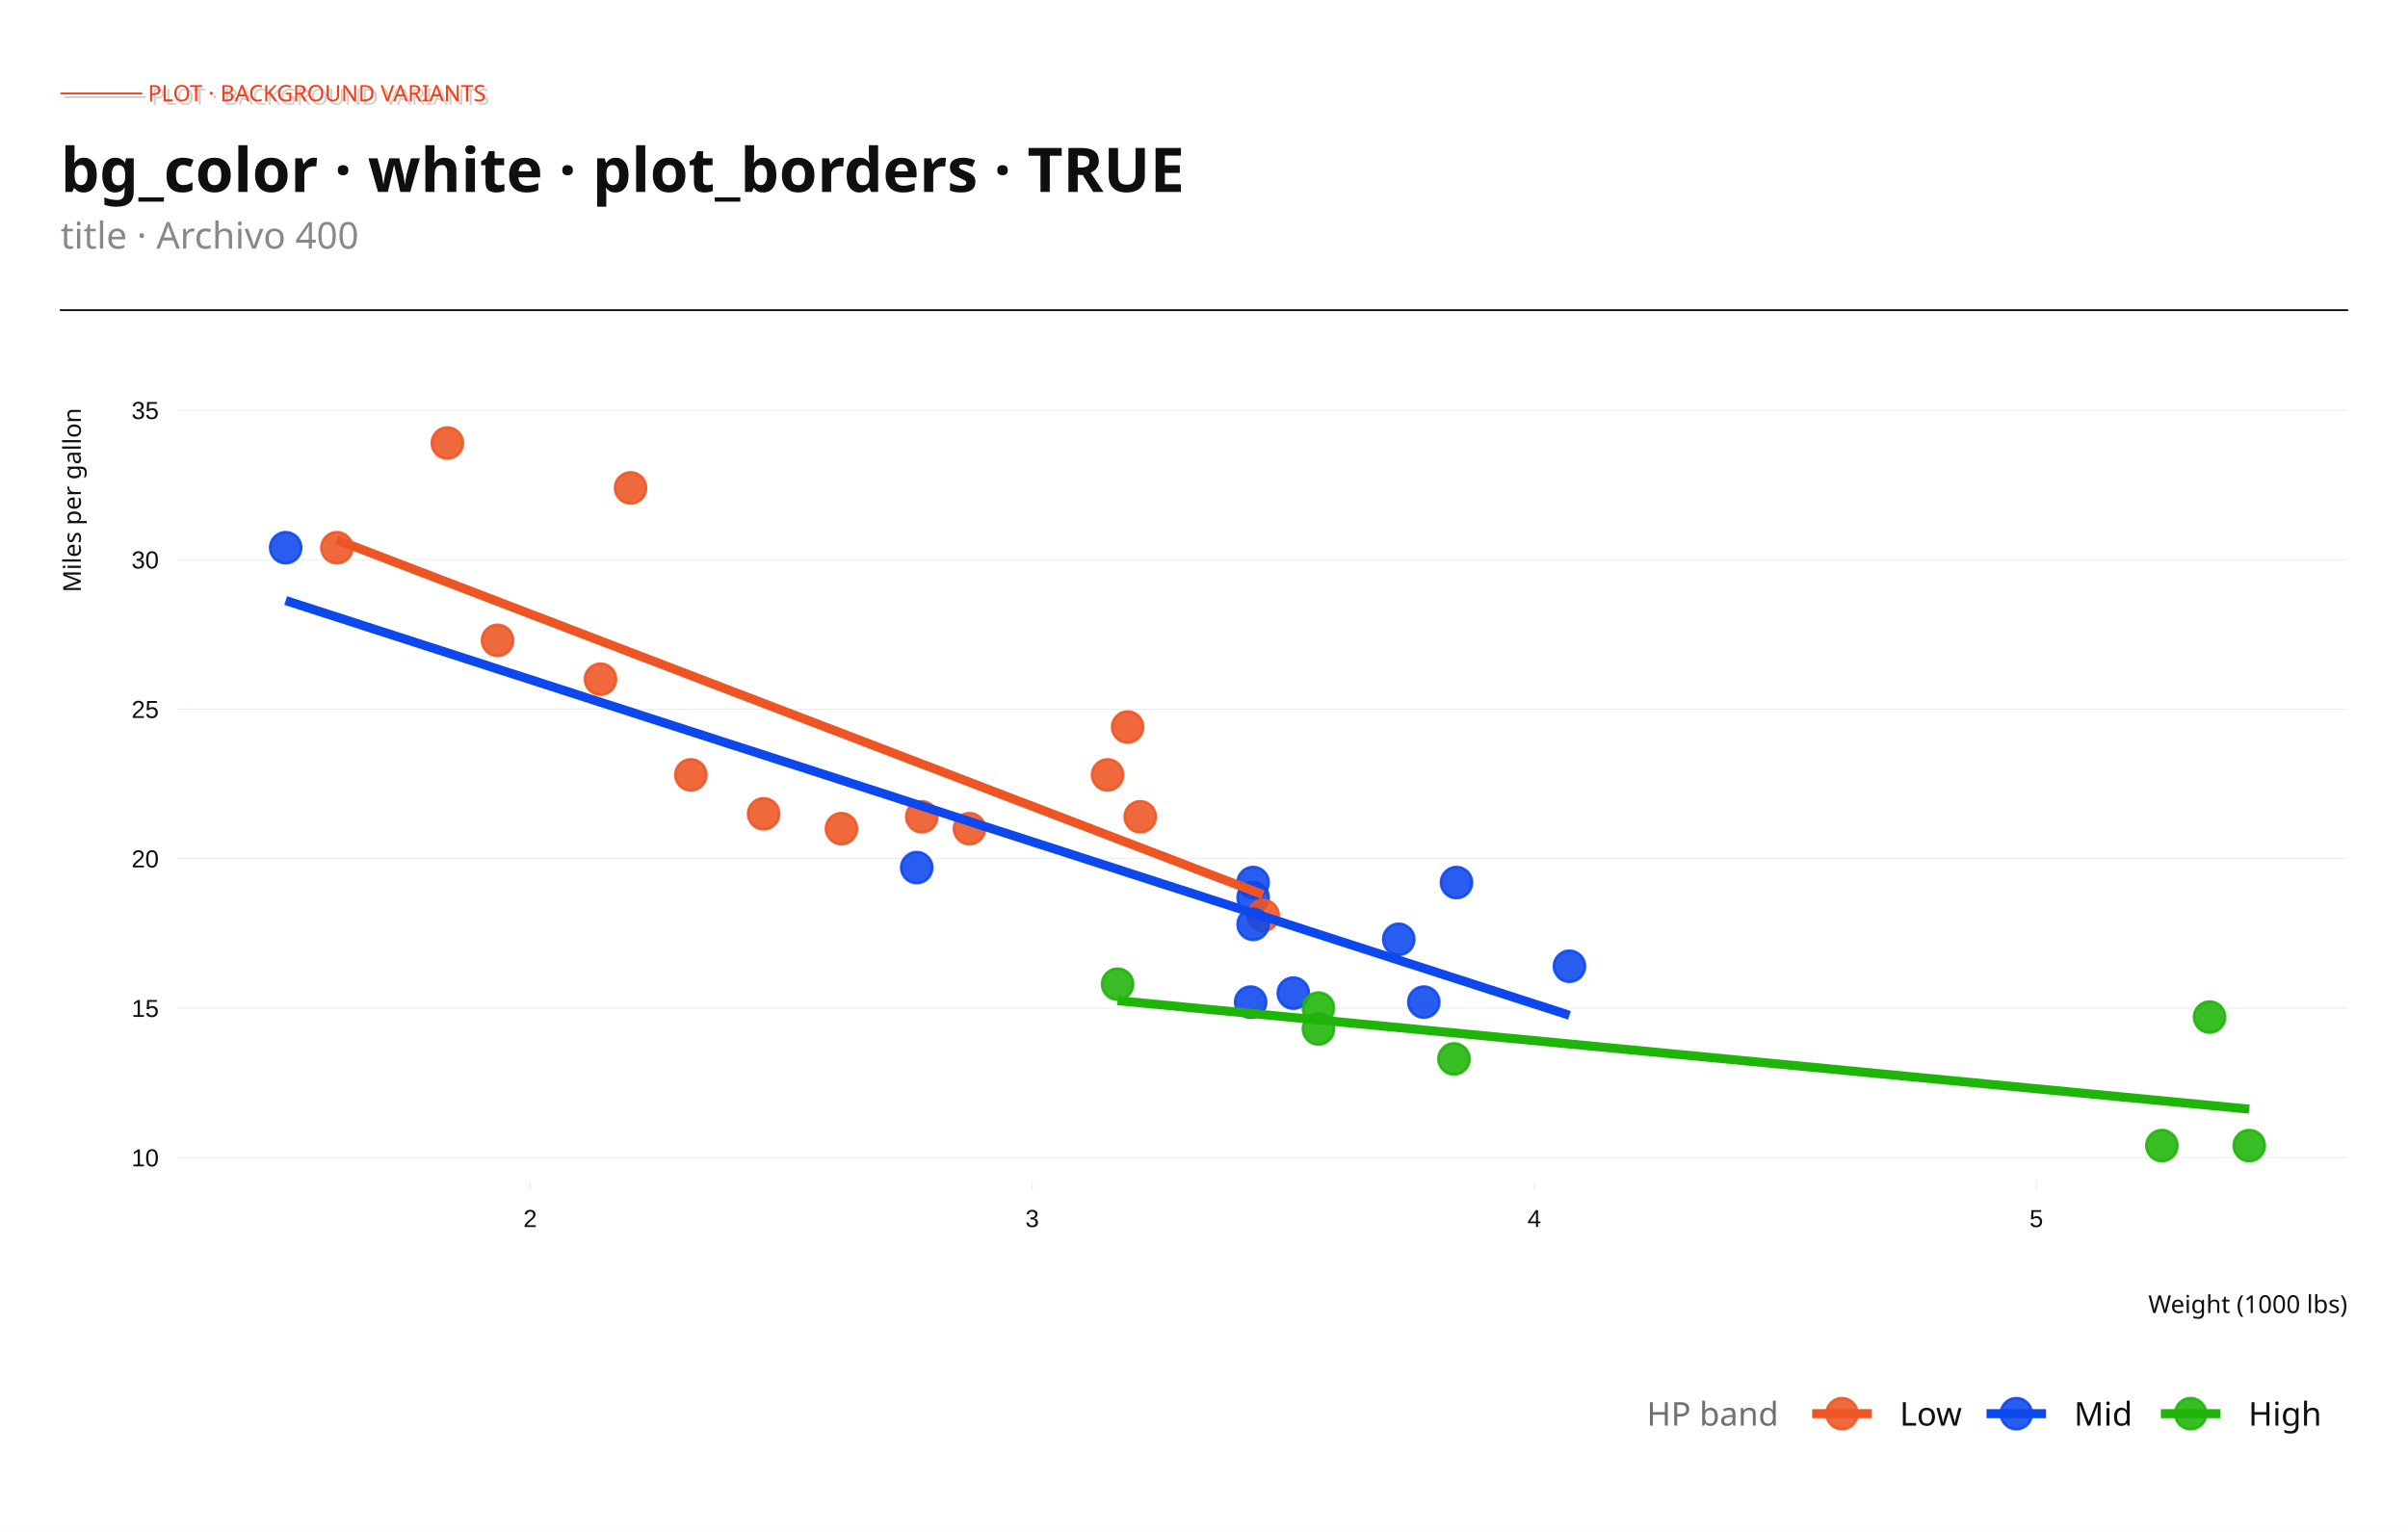
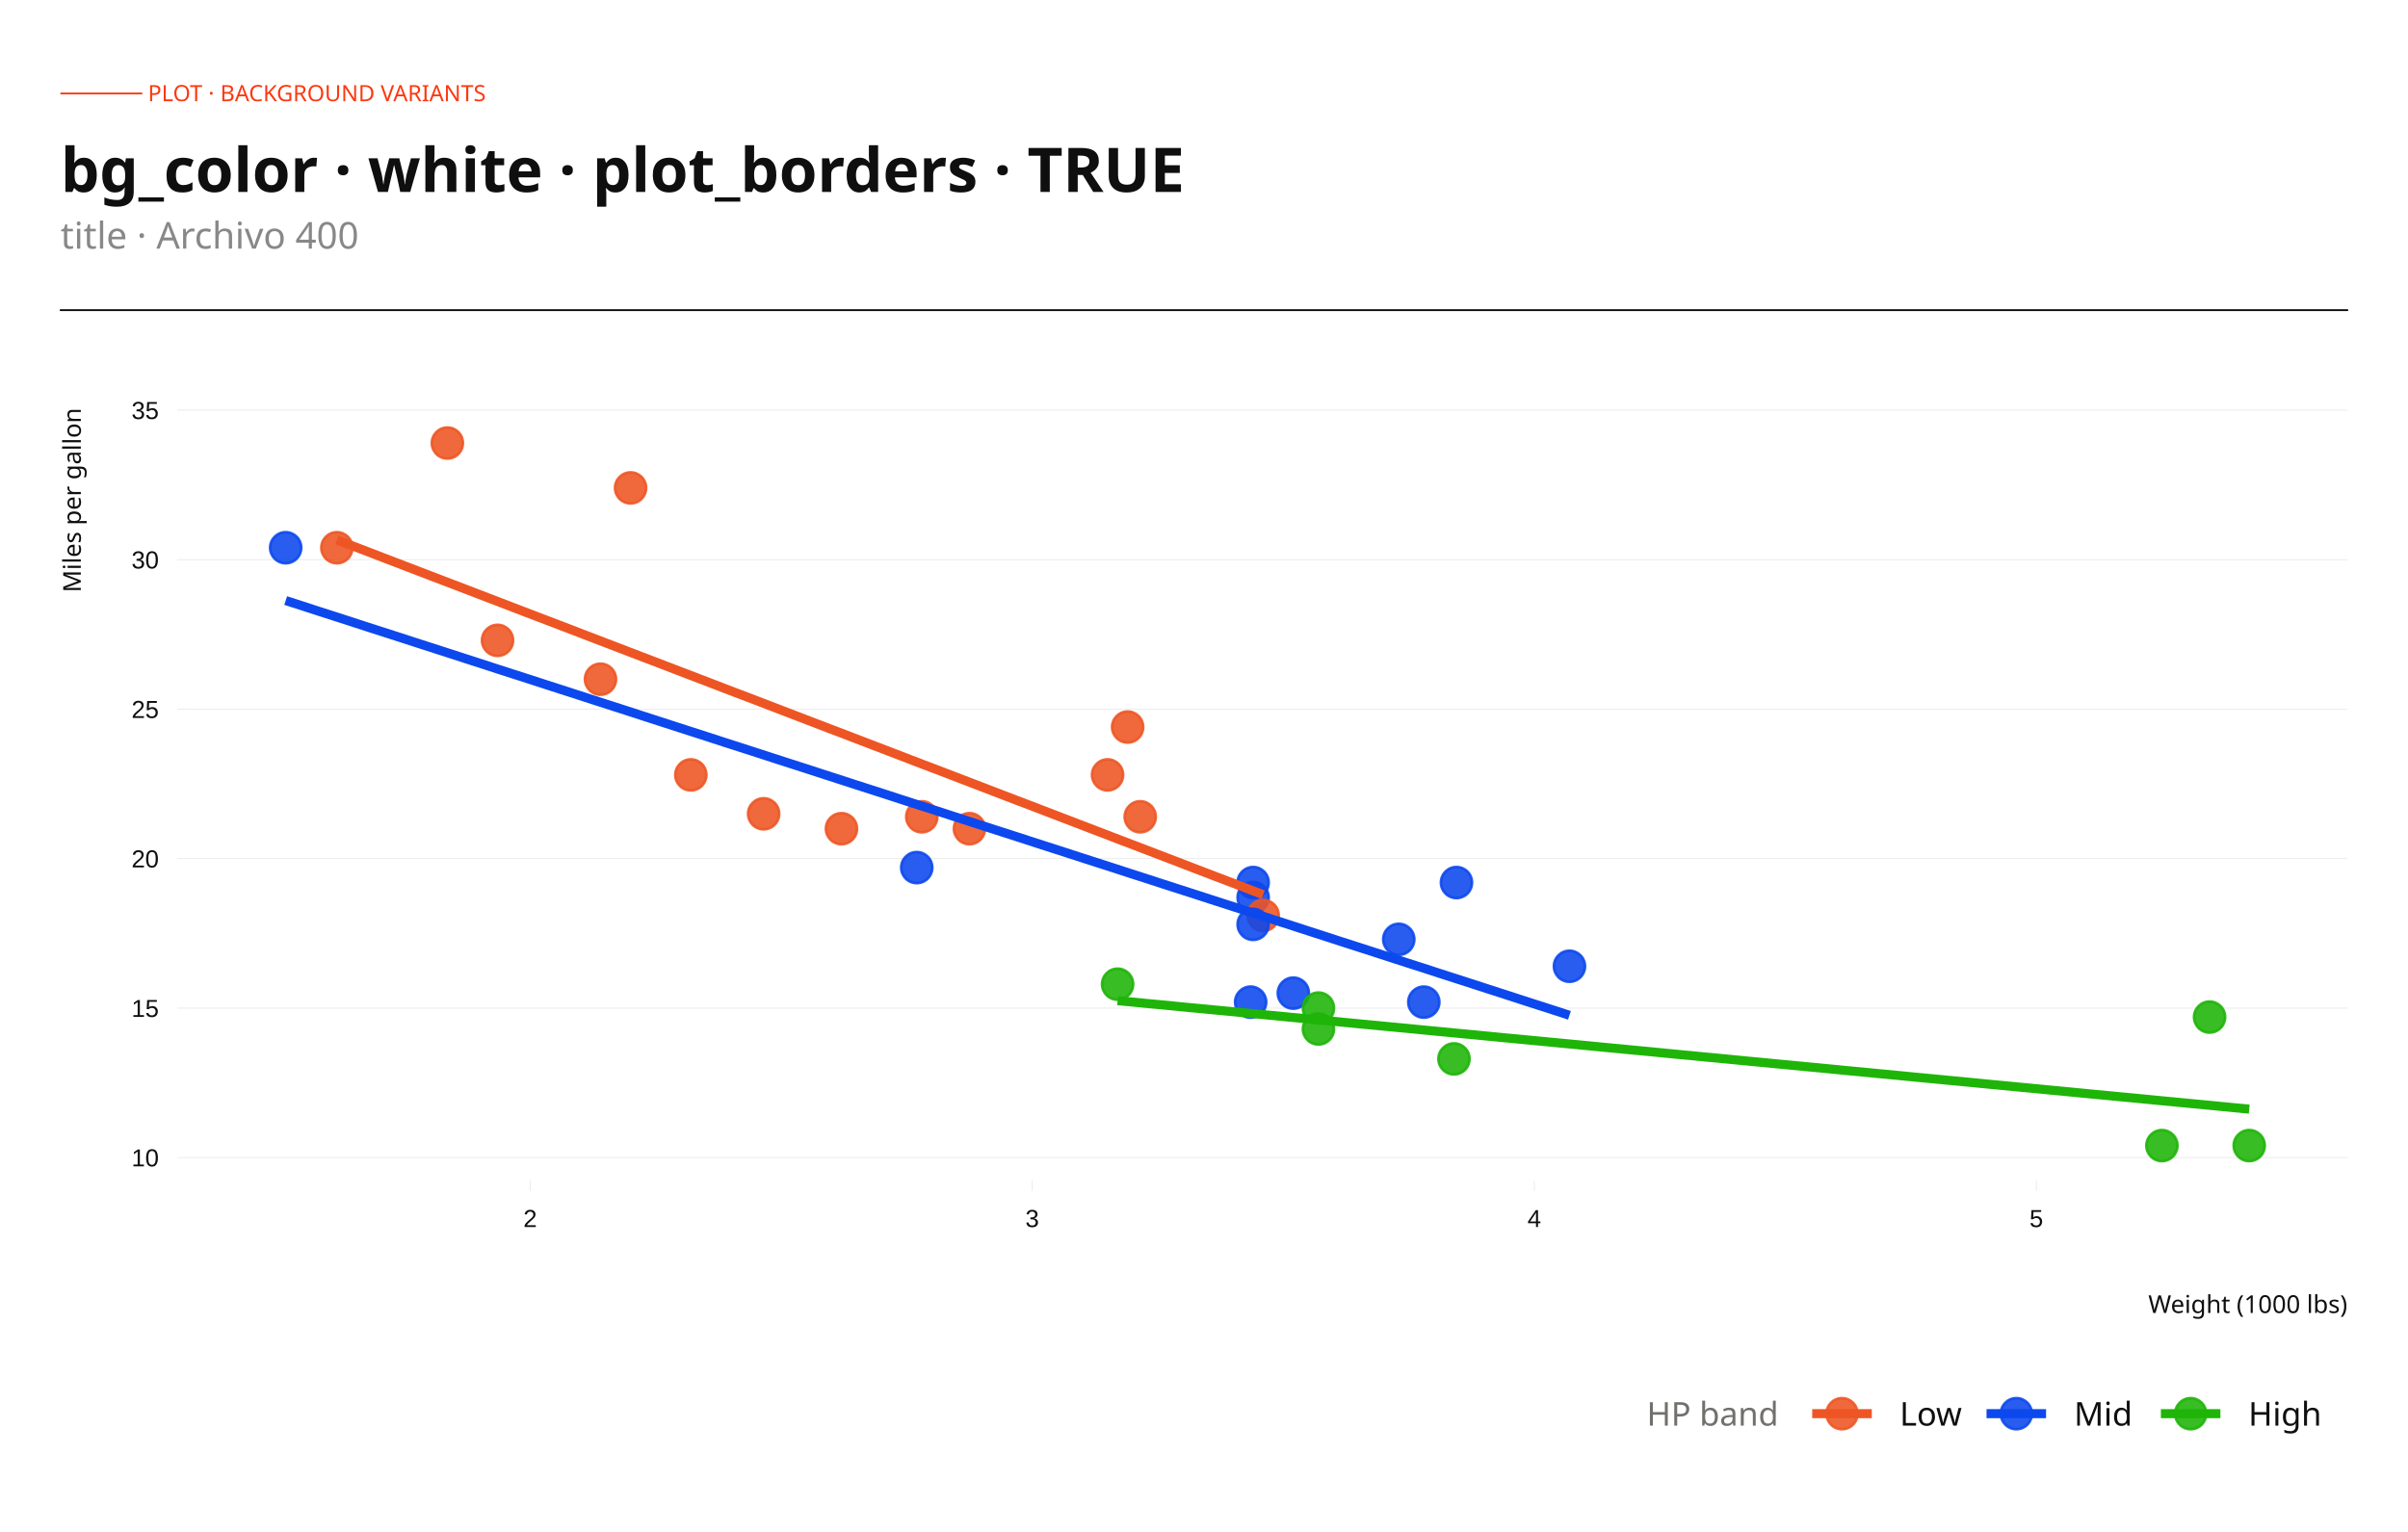
<svg xmlns="http://www.w3.org/2000/svg" width="396.00pt" height="252.00pt" viewBox="0 0 396.00 252.00">
  <g class="svglite">
    <defs>
      <style type="text/css">
    .svglite line, .svglite polyline, .svglite polygon, .svglite path, .svglite rect, .svglite circle {
      fill: none;
      stroke: #000000;
      stroke-linecap: round;
      stroke-linejoin: round;
      stroke-miterlimit: 10.00;
    }
    .svglite text {
      white-space: pre;
    }
    .svglite g.glyphgroup path {
      fill: inherit;
      stroke: none;
    }
  </style>
    </defs>
    <rect width="100%" height="100%" style="stroke: none; fill: none;" />
    <defs>
      <clipPath id="cpMC4wMHwzOTYuMDB8MC4wMHwyNTIuMDA=">
        <rect x="0.00" y="0.00" width="396.00" height="252.00" />
      </clipPath>
    </defs>
    <g clip-path="url(#cpMC4wMHwzOTYuMDB8MC4wMHwyNTIuMDA=)">
      <rect x="-0" y="0.00" width="396.00" height="252.00" style="stroke-width: 0.65; stroke: none; fill: #FFFFFF;" />
    </g>
    <defs>
      <clipPath id="cpMzAuODN8Mzg2LjA0fDY3LjEwfDE5NC4yMw==">
        <rect x="30.83" y="67.10" width="355.20" height="127.13" />
      </clipPath>
    </defs>
    <g clip-path="url(#cpMzAuODN8Mzg2LjA0fDY3LjEwfDE5NC4yMw==)">
      <rect x="30.83" y="67.10" width="355.20" height="127.13" style="stroke-width: 0.65; stroke: none; fill: #FFFFFF;" />
      <polyline points="30.83,190.42 386.04,190.42 " style="stroke-width: 0.15; stroke: #E9E9E9; stroke-linecap: butt;" />
      <polyline points="30.83,165.83 386.04,165.83 " style="stroke-width: 0.15; stroke: #E9E9E9; stroke-linecap: butt;" />
      <polyline points="30.83,141.24 386.04,141.24 " style="stroke-width: 0.15; stroke: #E9E9E9; stroke-linecap: butt;" />
      <polyline points="30.83,116.65 386.04,116.65 " style="stroke-width: 0.15; stroke: #E9E9E9; stroke-linecap: butt;" />
      <polyline points="30.83,92.06 386.04,92.06 " style="stroke-width: 0.15; stroke: #E9E9E9; stroke-linecap: butt;" />
      <polyline points="30.83,67.47 386.04,67.47 " style="stroke-width: 0.15; stroke: #E9E9E9; stroke-linecap: butt;" />
      <circle cx="138.38" cy="136.32" r="2.56" style="stroke-width: 0.43; stroke: #EE5524; stroke-opacity: 0.88; fill: #EE5524; fill-opacity: 0.88;" />
      <circle cx="159.43" cy="136.32" r="2.56" style="stroke-width: 0.43; stroke: #EE5524; stroke-opacity: 0.88; fill: #EE5524; fill-opacity: 0.88;" />
      <circle cx="113.61" cy="127.47" r="2.56" style="stroke-width: 0.43; stroke: #EE5524; stroke-opacity: 0.88; fill: #EE5524; fill-opacity: 0.88;" />
      <circle cx="187.51" cy="134.36" r="2.56" style="stroke-width: 0.43; stroke: #EE5524; stroke-opacity: 0.88; fill: #EE5524; fill-opacity: 0.88;" />
      <circle cx="206.08" cy="147.64" r="2.56" style="stroke-width: 0.43; stroke: #0C48ED; stroke-opacity: 0.88; fill: #0C48ED; fill-opacity: 0.88;" />
      <circle cx="207.73" cy="150.59" r="2.56" style="stroke-width: 0.43; stroke: #EE5524; stroke-opacity: 0.88; fill: #EE5524; fill-opacity: 0.88;" />
      <circle cx="216.82" cy="169.27" r="2.56" style="stroke-width: 0.43; stroke: #1EB508; stroke-opacity: 0.88; fill: #1EB508; fill-opacity: 0.88;" />
      <circle cx="185.44" cy="119.60" r="2.56" style="stroke-width: 0.43; stroke: #EE5524; stroke-opacity: 0.88; fill: #EE5524; fill-opacity: 0.88;" />
      <circle cx="182.14" cy="127.47" r="2.56" style="stroke-width: 0.43; stroke: #EE5524; stroke-opacity: 0.88; fill: #EE5524; fill-opacity: 0.88;" />
      <circle cx="206.08" cy="145.18" r="2.56" style="stroke-width: 0.43; stroke: #0C48ED; stroke-opacity: 0.88; fill: #0C48ED; fill-opacity: 0.88;" />
      <circle cx="206.08" cy="152.06" r="2.56" style="stroke-width: 0.43; stroke: #0C48ED; stroke-opacity: 0.88; fill: #0C48ED; fill-opacity: 0.88;" />
      <circle cx="258.10" cy="158.95" r="2.56" style="stroke-width: 0.43; stroke: #0C48ED; stroke-opacity: 0.88; fill: #0C48ED; fill-opacity: 0.88;" />
      <circle cx="230.03" cy="154.52" r="2.56" style="stroke-width: 0.43; stroke: #0C48ED; stroke-opacity: 0.88; fill: #0C48ED; fill-opacity: 0.88;" />
      <circle cx="234.15" cy="164.85" r="2.56" style="stroke-width: 0.43; stroke: #0C48ED; stroke-opacity: 0.88; fill: #0C48ED; fill-opacity: 0.88;" />
      <circle cx="355.53" cy="188.45" r="2.56" style="stroke-width: 0.43; stroke: #1EB508; stroke-opacity: 0.88; fill: #1EB508; fill-opacity: 0.88;" />
      <circle cx="369.89" cy="188.45" r="2.56" style="stroke-width: 0.43; stroke: #1EB508; stroke-opacity: 0.88; fill: #1EB508; fill-opacity: 0.88;" />
      <circle cx="363.37" cy="167.31" r="2.56" style="stroke-width: 0.43; stroke: #1EB508; stroke-opacity: 0.88; fill: #1EB508; fill-opacity: 0.88;" />
      <circle cx="103.70" cy="80.26" r="2.56" style="stroke-width: 0.43; stroke: #EE5524; stroke-opacity: 0.88; fill: #EE5524; fill-opacity: 0.88;" />
      <circle cx="55.40" cy="90.10" r="2.56" style="stroke-width: 0.43; stroke: #EE5524; stroke-opacity: 0.88; fill: #EE5524; fill-opacity: 0.88;" />
      <circle cx="73.57" cy="72.88" r="2.56" style="stroke-width: 0.43; stroke: #EE5524; stroke-opacity: 0.88; fill: #EE5524; fill-opacity: 0.88;" />
      <circle cx="125.58" cy="133.87" r="2.56" style="stroke-width: 0.43; stroke: #EE5524; stroke-opacity: 0.88; fill: #EE5524; fill-opacity: 0.88;" />
      <circle cx="212.69" cy="163.37" r="2.56" style="stroke-width: 0.43; stroke: #0C48ED; stroke-opacity: 0.88; fill: #0C48ED; fill-opacity: 0.88;" />
      <circle cx="205.67" cy="164.85" r="2.56" style="stroke-width: 0.43; stroke: #0C48ED; stroke-opacity: 0.88; fill: #0C48ED; fill-opacity: 0.88;" />
      <circle cx="239.11" cy="174.19" r="2.56" style="stroke-width: 0.43; stroke: #1EB508; stroke-opacity: 0.88; fill: #1EB508; fill-opacity: 0.88;" />
      <circle cx="239.52" cy="145.18" r="2.56" style="stroke-width: 0.43; stroke: #0C48ED; stroke-opacity: 0.88; fill: #0C48ED; fill-opacity: 0.88;" />
      <circle cx="81.82" cy="105.34" r="2.56" style="stroke-width: 0.43; stroke: #EE5524; stroke-opacity: 0.88; fill: #EE5524; fill-opacity: 0.88;" />
      <circle cx="98.75" cy="111.73" r="2.56" style="stroke-width: 0.43; stroke: #EE5524; stroke-opacity: 0.88; fill: #EE5524; fill-opacity: 0.88;" />
      <circle cx="46.98" cy="90.10" r="2.56" style="stroke-width: 0.43; stroke: #0C48ED; stroke-opacity: 0.88; fill: #0C48ED; fill-opacity: 0.88;" />
      <circle cx="183.79" cy="161.90" r="2.56" style="stroke-width: 0.43; stroke: #1EB508; stroke-opacity: 0.88; fill: #1EB508; fill-opacity: 0.88;" />
      <circle cx="150.76" cy="142.72" r="2.56" style="stroke-width: 0.43; stroke: #0C48ED; stroke-opacity: 0.88; fill: #0C48ED; fill-opacity: 0.88;" />
      <circle cx="216.82" cy="165.83" r="2.56" style="stroke-width: 0.43; stroke: #1EB508; stroke-opacity: 0.88; fill: #1EB508; fill-opacity: 0.88;" />
      <circle cx="151.59" cy="134.36" r="2.56" style="stroke-width: 0.43; stroke: #EE5524; stroke-opacity: 0.88; fill: #EE5524; fill-opacity: 0.88;" />
      <polyline points="55.40,88.82 57.33,89.56 59.26,90.29 61.19,91.03 63.11,91.77 65.04,92.51 66.97,93.25 68.90,93.99 70.83,94.73 72.76,95.47 74.68,96.20 76.61,96.94 78.54,97.68 80.47,98.42 82.40,99.16 84.32,99.90 86.25,100.64 88.18,101.38 90.11,102.11 92.04,102.85 93.97,103.59 95.89,104.33 97.82,105.07 99.75,105.81 101.68,106.55 103.61,107.29 105.54,108.03 107.46,108.76 109.39,109.50 111.32,110.24 113.25,110.98 115.18,111.72 117.11,112.46 119.03,113.20 120.96,113.94 122.89,114.67 124.82,115.41 126.75,116.15 128.67,116.89 130.60,117.63 132.53,118.37 134.46,119.11 136.39,119.85 138.32,120.58 140.24,121.32 142.17,122.06 144.10,122.80 146.03,123.54 147.96,124.28 149.89,125.02 151.81,125.76 153.74,126.49 155.67,127.23 157.60,127.97 159.53,128.71 161.46,129.45 163.38,130.19 165.31,130.93 167.24,131.67 169.17,132.40 171.10,133.14 173.02,133.88 174.95,134.62 176.88,135.36 178.81,136.10 180.74,136.84 182.67,137.58 184.59,138.32 186.52,139.05 188.45,139.79 190.38,140.53 192.31,141.27 194.24,142.01 196.16,142.75 198.09,143.49 200.02,144.23 201.95,144.96 203.88,145.70 205.81,146.44 207.73,147.18 " style="stroke-width: 1.49; stroke: #EE5524; stroke-linecap: butt;" />
      <polyline points="46.98,98.79 49.65,99.65 52.32,100.52 55.00,101.38 57.67,102.24 60.34,103.11 63.01,103.97 65.69,104.83 68.36,105.70 71.03,106.56 73.70,107.42 76.38,108.29 79.05,109.15 81.72,110.02 84.39,110.88 87.07,111.74 89.74,112.61 92.41,113.47 95.08,114.33 97.75,115.20 100.43,116.06 103.10,116.92 105.77,117.79 108.44,118.65 111.12,119.52 113.79,120.38 116.46,121.24 119.13,122.11 121.81,122.97 124.48,123.83 127.15,124.70 129.82,125.56 132.50,126.42 135.17,127.29 137.84,128.15 140.51,129.02 143.19,129.88 145.86,130.74 148.53,131.61 151.20,132.47 153.88,133.33 156.55,134.20 159.22,135.06 161.89,135.93 164.56,136.79 167.24,137.65 169.91,138.52 172.58,139.38 175.25,140.24 177.93,141.11 180.60,141.97 183.27,142.83 185.94,143.70 188.62,144.56 191.29,145.43 193.96,146.29 196.63,147.15 199.31,148.02 201.98,148.88 204.65,149.74 207.32,150.61 210.00,151.47 212.67,152.33 215.34,153.20 218.01,154.06 220.68,154.93 223.36,155.79 226.03,156.65 228.70,157.52 231.37,158.38 234.05,159.24 236.72,160.11 239.39,160.97 242.06,161.83 244.74,162.70 247.41,163.56 250.08,164.43 252.75,165.29 255.43,166.15 258.10,167.02 " style="stroke-width: 1.49; stroke: #0C48ED; stroke-linecap: butt;" />
      <polyline points="183.79,164.61 186.15,164.83 188.50,165.06 190.86,165.28 193.21,165.51 195.57,165.74 197.92,165.96 200.28,166.19 202.64,166.41 204.99,166.64 207.35,166.87 209.70,167.09 212.06,167.32 214.41,167.54 216.77,167.77 219.13,167.99 221.48,168.22 223.84,168.45 226.19,168.67 228.55,168.90 230.90,169.12 233.26,169.35 235.62,169.58 237.97,169.80 240.33,170.03 242.68,170.25 245.04,170.48 247.39,170.71 249.75,170.93 252.11,171.16 254.46,171.38 256.82,171.61 259.17,171.83 261.53,172.06 263.88,172.29 266.24,172.51 268.60,172.74 270.95,172.96 273.31,173.19 275.66,173.42 278.02,173.64 280.37,173.87 282.73,174.09 285.09,174.32 287.44,174.55 289.80,174.77 292.15,175.00 294.51,175.22 296.86,175.45 299.22,175.67 301.58,175.90 303.93,176.13 306.29,176.35 308.64,176.58 311.00,176.80 313.35,177.03 315.71,177.26 318.07,177.48 320.42,177.71 322.78,177.93 325.13,178.16 327.49,178.39 329.84,178.61 332.20,178.84 334.56,179.06 336.91,179.29 339.27,179.51 341.62,179.74 343.98,179.97 346.33,180.19 348.69,180.42 351.05,180.64 353.40,180.87 355.76,181.10 358.11,181.32 360.47,181.55 362.82,181.77 365.18,182.00 367.54,182.23 369.89,182.45 " style="stroke-width: 1.49; stroke: #1EB508; stroke-linecap: butt;" />
    </g>
    <g clip-path="url(#cpMC4wMHwzOTYuMDB8MC4wMHwyNTIuMDA=)">
      <text x="26.13" y="191.87" text-anchor="end" style="font-size: 4.05px;fill: #0F0F0F; font-family: &quot;Arial&quot;;" textLength="4.50px" lengthAdjust="spacingAndGlyphs">10</text>
      <text x="26.13" y="167.28" text-anchor="end" style="font-size: 4.05px;fill: #0F0F0F; font-family: &quot;Arial&quot;;" textLength="4.50px" lengthAdjust="spacingAndGlyphs">15</text>
      <text x="26.13" y="142.69" text-anchor="end" style="font-size: 4.05px;fill: #0F0F0F; font-family: &quot;Arial&quot;;" textLength="4.50px" lengthAdjust="spacingAndGlyphs">20</text>
      <text x="26.13" y="118.10" text-anchor="end" style="font-size: 4.05px;fill: #0F0F0F; font-family: &quot;Arial&quot;;" textLength="4.50px" lengthAdjust="spacingAndGlyphs">25</text>
      <text x="26.13" y="93.51" text-anchor="end" style="font-size: 4.05px;fill: #0F0F0F; font-family: &quot;Arial&quot;;" textLength="4.50px" lengthAdjust="spacingAndGlyphs">30</text>
      <text x="26.13" y="68.92" text-anchor="end" style="font-size: 4.05px;fill: #0F0F0F; font-family: &quot;Arial&quot;;" textLength="4.50px" lengthAdjust="spacingAndGlyphs">35</text>
      <polyline points="29.15,190.42 30.83,190.42 " style="stroke-width: 0.15; stroke: #E9E9E9; stroke-linecap: butt;" />
      <polyline points="29.15,165.83 30.83,165.83 " style="stroke-width: 0.15; stroke: #E9E9E9; stroke-linecap: butt;" />
      <polyline points="29.15,141.24 30.83,141.24 " style="stroke-width: 0.15; stroke: #E9E9E9; stroke-linecap: butt;" />
      <polyline points="29.15,116.65 30.83,116.65 " style="stroke-width: 0.15; stroke: #E9E9E9; stroke-linecap: butt;" />
      <polyline points="29.15,92.06 30.83,92.06 " style="stroke-width: 0.15; stroke: #E9E9E9; stroke-linecap: butt;" />
      <polyline points="29.15,67.47 30.83,67.47 " style="stroke-width: 0.15; stroke: #E9E9E9; stroke-linecap: butt;" />
      <polyline points="87.19,195.91 87.19,194.23 " style="stroke-width: 0.15; stroke: #E9E9E9; stroke-linecap: butt;" />
      <polyline points="169.75,195.91 169.75,194.23 " style="stroke-width: 0.15; stroke: #E9E9E9; stroke-linecap: butt;" />
      <polyline points="252.32,195.91 252.32,194.23 " style="stroke-width: 0.15; stroke: #E9E9E9; stroke-linecap: butt;" />
      <polyline points="334.88,195.91 334.88,194.23 " style="stroke-width: 0.15; stroke: #E9E9E9; stroke-linecap: butt;" />
      <text x="87.19" y="201.84" text-anchor="middle" style="font-size: 4.05px;fill: #0F0F0F; font-family: &quot;Arial&quot;;" textLength="2.25px" lengthAdjust="spacingAndGlyphs">2</text>
      <text x="169.75" y="201.84" text-anchor="middle" style="font-size: 4.05px;fill: #0F0F0F; font-family: &quot;Arial&quot;;" textLength="2.25px" lengthAdjust="spacingAndGlyphs">3</text>
      <text x="252.32" y="201.84" text-anchor="middle" style="font-size: 4.05px;fill: #0F0F0F; font-family: &quot;Arial&quot;;" textLength="2.25px" lengthAdjust="spacingAndGlyphs">4</text>
      <text x="334.88" y="201.84" text-anchor="middle" style="font-size: 4.05px;fill: #0F0F0F; font-family: &quot;Arial&quot;;" textLength="2.25px" lengthAdjust="spacingAndGlyphs">5</text>
      <text x="386.04" y="215.98" text-anchor="end" style="font-size: 4.05px; font-weight: 100;fill: #0F0F0F; font-family: &quot;JetBrains Mono&quot;;" textLength="41.17px" lengthAdjust="spacingAndGlyphs">Weight (1000 lbs)</text>
      <text transform="translate(13.29,67.10) rotate(-90)" text-anchor="end" style="font-size: 4.05px; font-weight: 100;fill: #0F0F0F; font-family: &quot;JetBrains Mono&quot;;" textLength="38.75px" lengthAdjust="spacingAndGlyphs">Miles per gallon</text>
      <rect x="267.43" y="223.07" width="118.60" height="18.96" style="stroke-width: 0.75; stroke: none;" />
      <rect x="267.43" y="223.07" width="118.60" height="18.96" style="stroke-width: 0.65; stroke: none; fill: #FFFFFF;" />
      <text x="270.80" y="234.52" style="font-size: 5.40px;fill: #71706C; font-family: &quot;JetBrains Mono&quot;;" textLength="22.64px" lengthAdjust="spacingAndGlyphs">HP band</text>
      <rect x="296.80" y="226.43" width="12.24" height="12.24" style="stroke-width: 0.65; stroke: none; fill: #FFFFFF;" />
      <circle cx="302.92" cy="232.55" r="2.56" style="stroke-width: 0.43; stroke: #EE5524; stroke-opacity: 0.88; fill: #EE5524; fill-opacity: 0.88;" />
      <line x1="298.02" y1="232.55" x2="307.82" y2="232.55" style="stroke-width: 1.49; stroke: #EE5524; stroke-linecap: butt;" />
      <rect x="325.47" y="226.43" width="12.24" height="12.24" style="stroke-width: 0.65; stroke: none; fill: #FFFFFF;" />
      <circle cx="331.59" cy="232.55" r="2.56" style="stroke-width: 0.43; stroke: #0C48ED; stroke-opacity: 0.88; fill: #0C48ED; fill-opacity: 0.88;" />
      <line x1="326.69" y1="232.55" x2="336.48" y2="232.55" style="stroke-width: 1.49; stroke: #0C48ED; stroke-linecap: butt;" />
      <rect x="354.14" y="226.43" width="12.24" height="12.24" style="stroke-width: 0.65; stroke: none; fill: #FFFFFF;" />
      <circle cx="360.26" cy="232.55" r="2.56" style="stroke-width: 0.43; stroke: #1EB508; stroke-opacity: 0.88; fill: #1EB508; fill-opacity: 0.88;" />
      <line x1="355.36" y1="232.55" x2="365.15" y2="232.55" style="stroke-width: 1.49; stroke: #1EB508; stroke-linecap: butt;" />
      <text x="312.40" y="234.52" style="font-size: 5.40px;fill: #0F0F0F; font-family: &quot;JetBrains Mono&quot;;" textLength="9.70px" lengthAdjust="spacingAndGlyphs">Low</text>
      <text x="341.07" y="234.52" style="font-size: 5.40px;fill: #0F0F0F; font-family: &quot;JetBrains Mono&quot;;" textLength="9.70px" lengthAdjust="spacingAndGlyphs">Mid</text>
      <text x="369.74" y="234.52" style="font-size: 5.40px;fill: #0F0F0F; font-family: &quot;JetBrains Mono&quot;;" textLength="12.94px" lengthAdjust="spacingAndGlyphs">High</text>
      <text x="9.96" y="40.90" style="font-size: 6.08px;fill: #888888; font-family: &quot;Satoshi&quot;;" textLength="48.23px" lengthAdjust="spacingAndGlyphs">title · Archivo 400</text>
      <polyline points="9.96,51.02 386.04,51.02 " style="stroke-width: 0.30; stroke: #0F0F0F;" />
      <text x="9.96" y="31.57" style="font-size: 10.12px; font-weight: 600;fill: #0F0F0F; font-family: &quot;Archivo&quot;;" textLength="179.12px" lengthAdjust="spacingAndGlyphs">bg_color · white  ·  plot_borders · TRUE</text>
-       <text x="10.56" y="17.25" style="font-size: 3.71px;fill: #0F0F0F; fill-opacity: 0.20; font-family: &quot;JetBrains Mono&quot;;" textLength="73.22px" lengthAdjust="spacingAndGlyphs">────── PLOT · BACKGROUND VARIANTS</text>
      <text x="9.96" y="16.65" style="font-size: 3.71px;fill: #FD3810; font-family: &quot;JetBrains Mono&quot;;" textLength="73.22px" lengthAdjust="spacingAndGlyphs">────── PLOT · BACKGROUND VARIANTS</text>
    </g>
  </g>
</svg>
